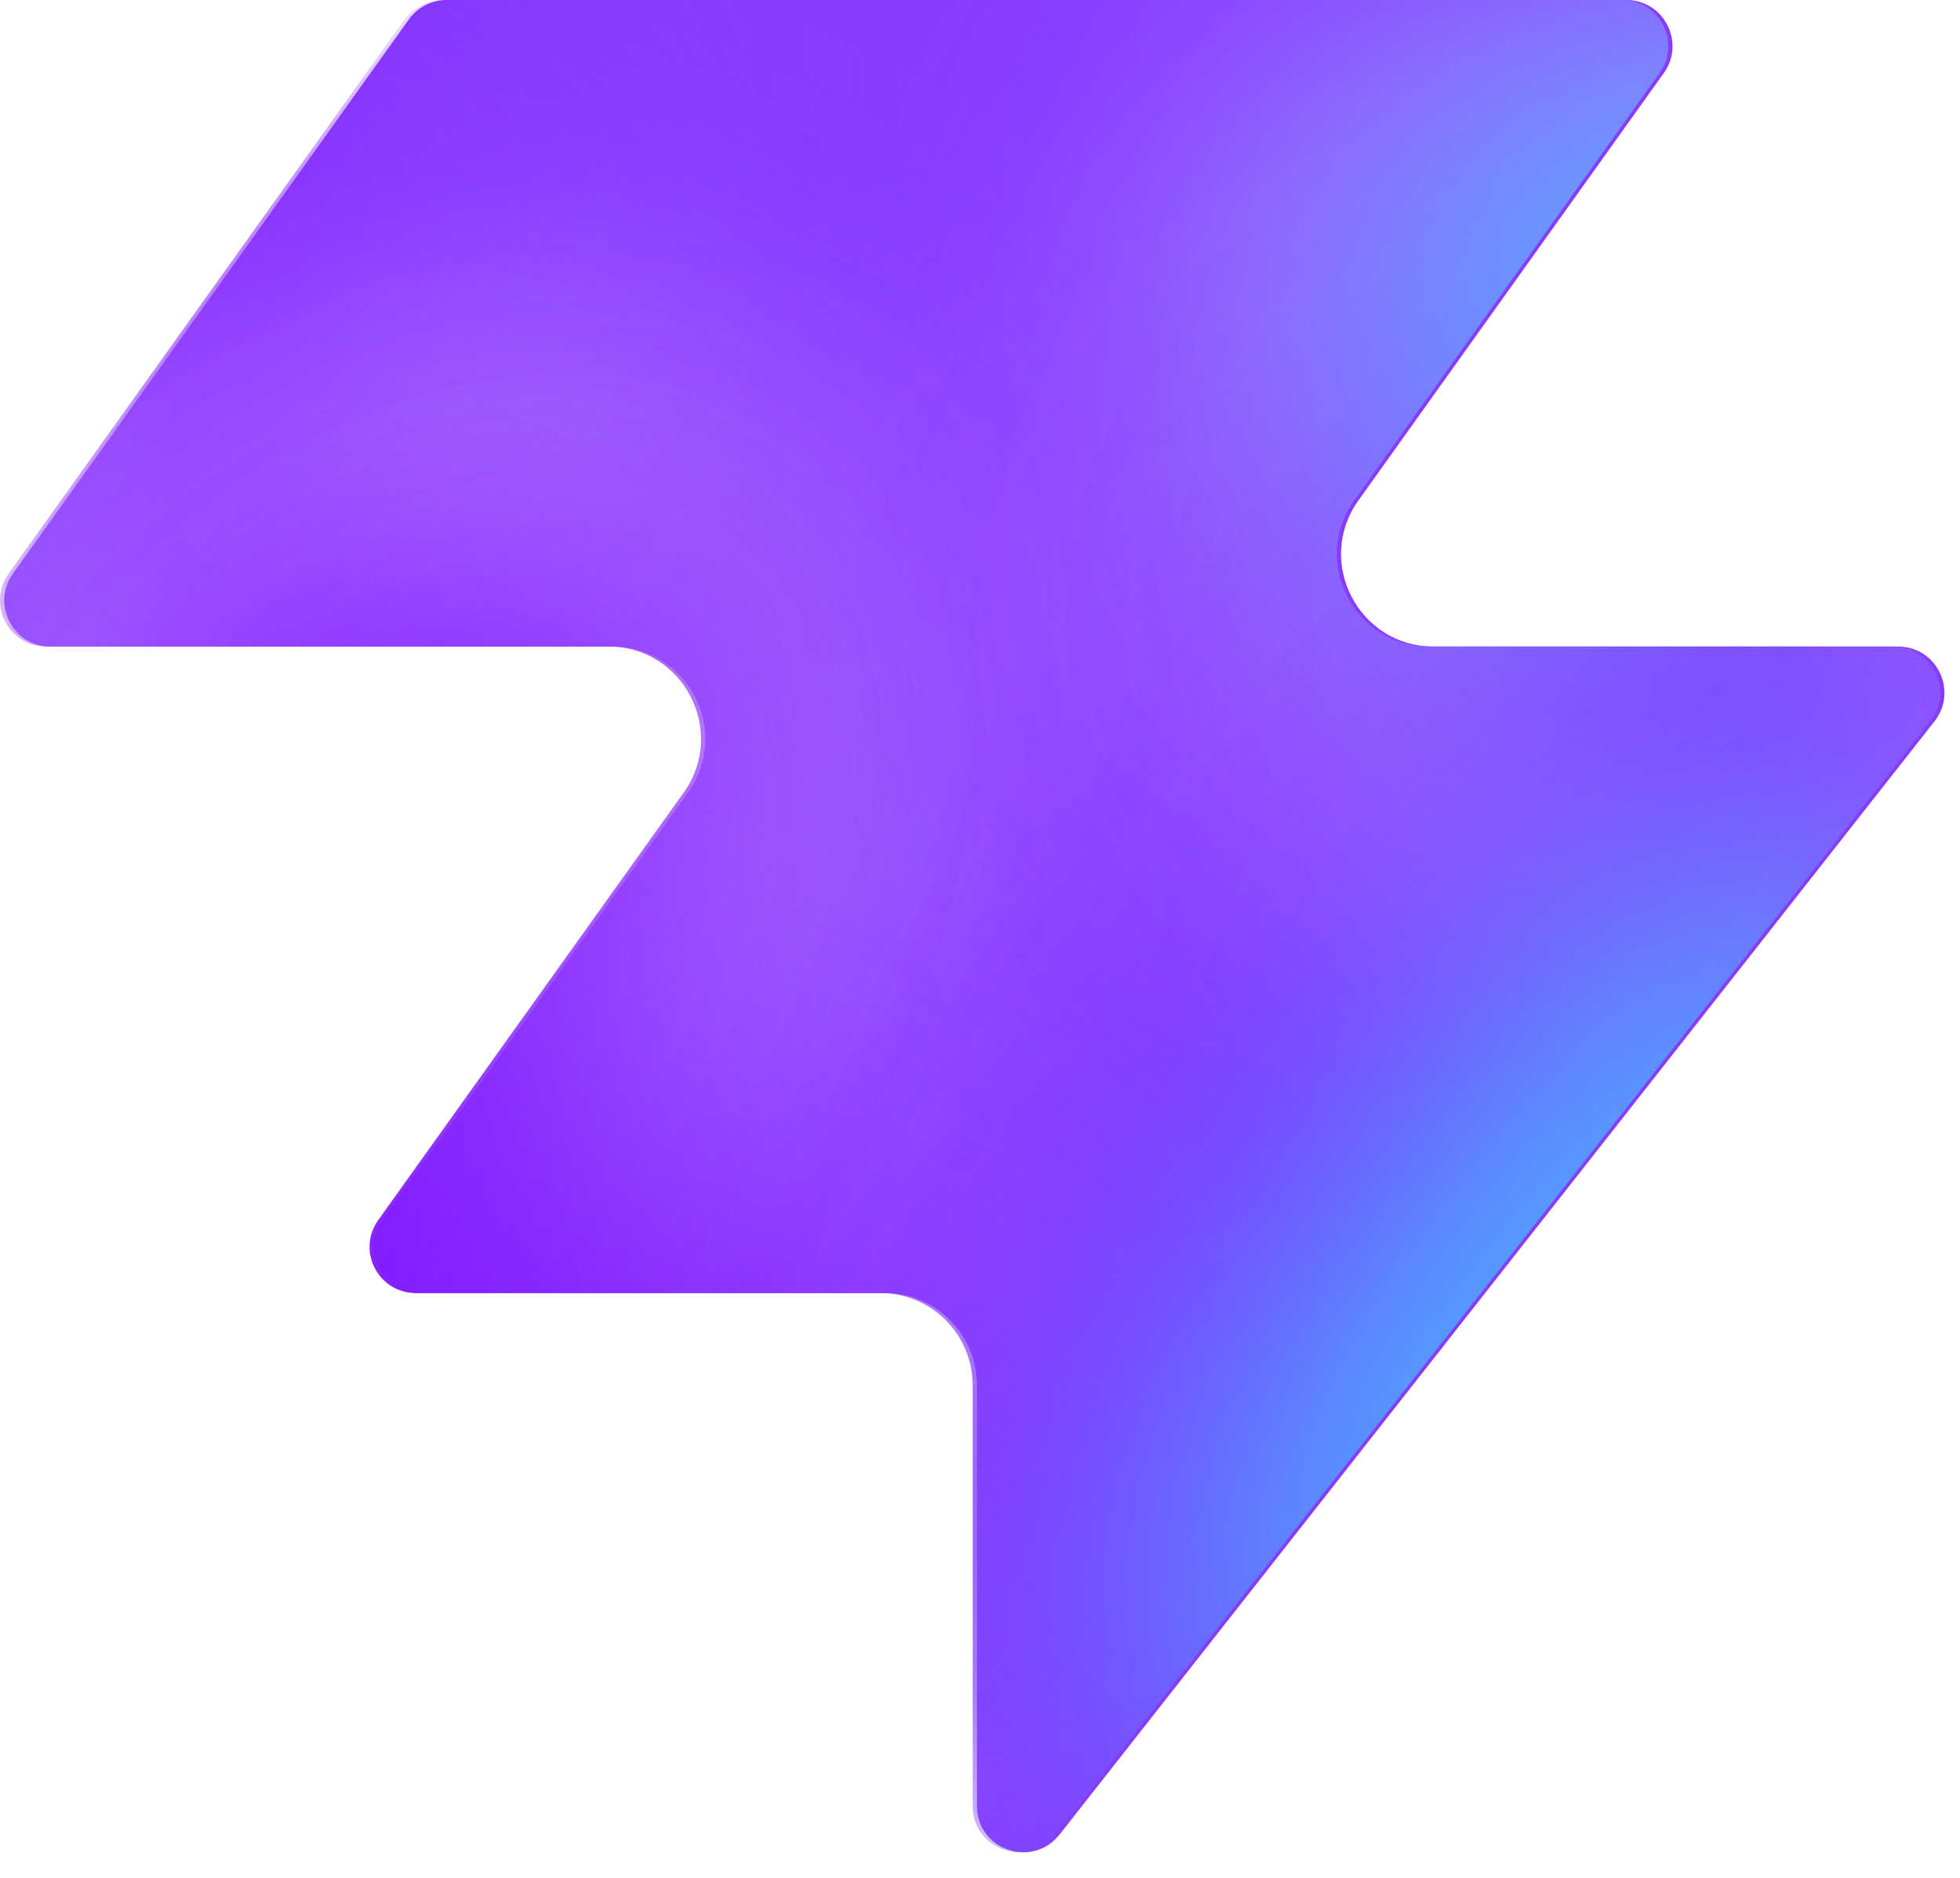
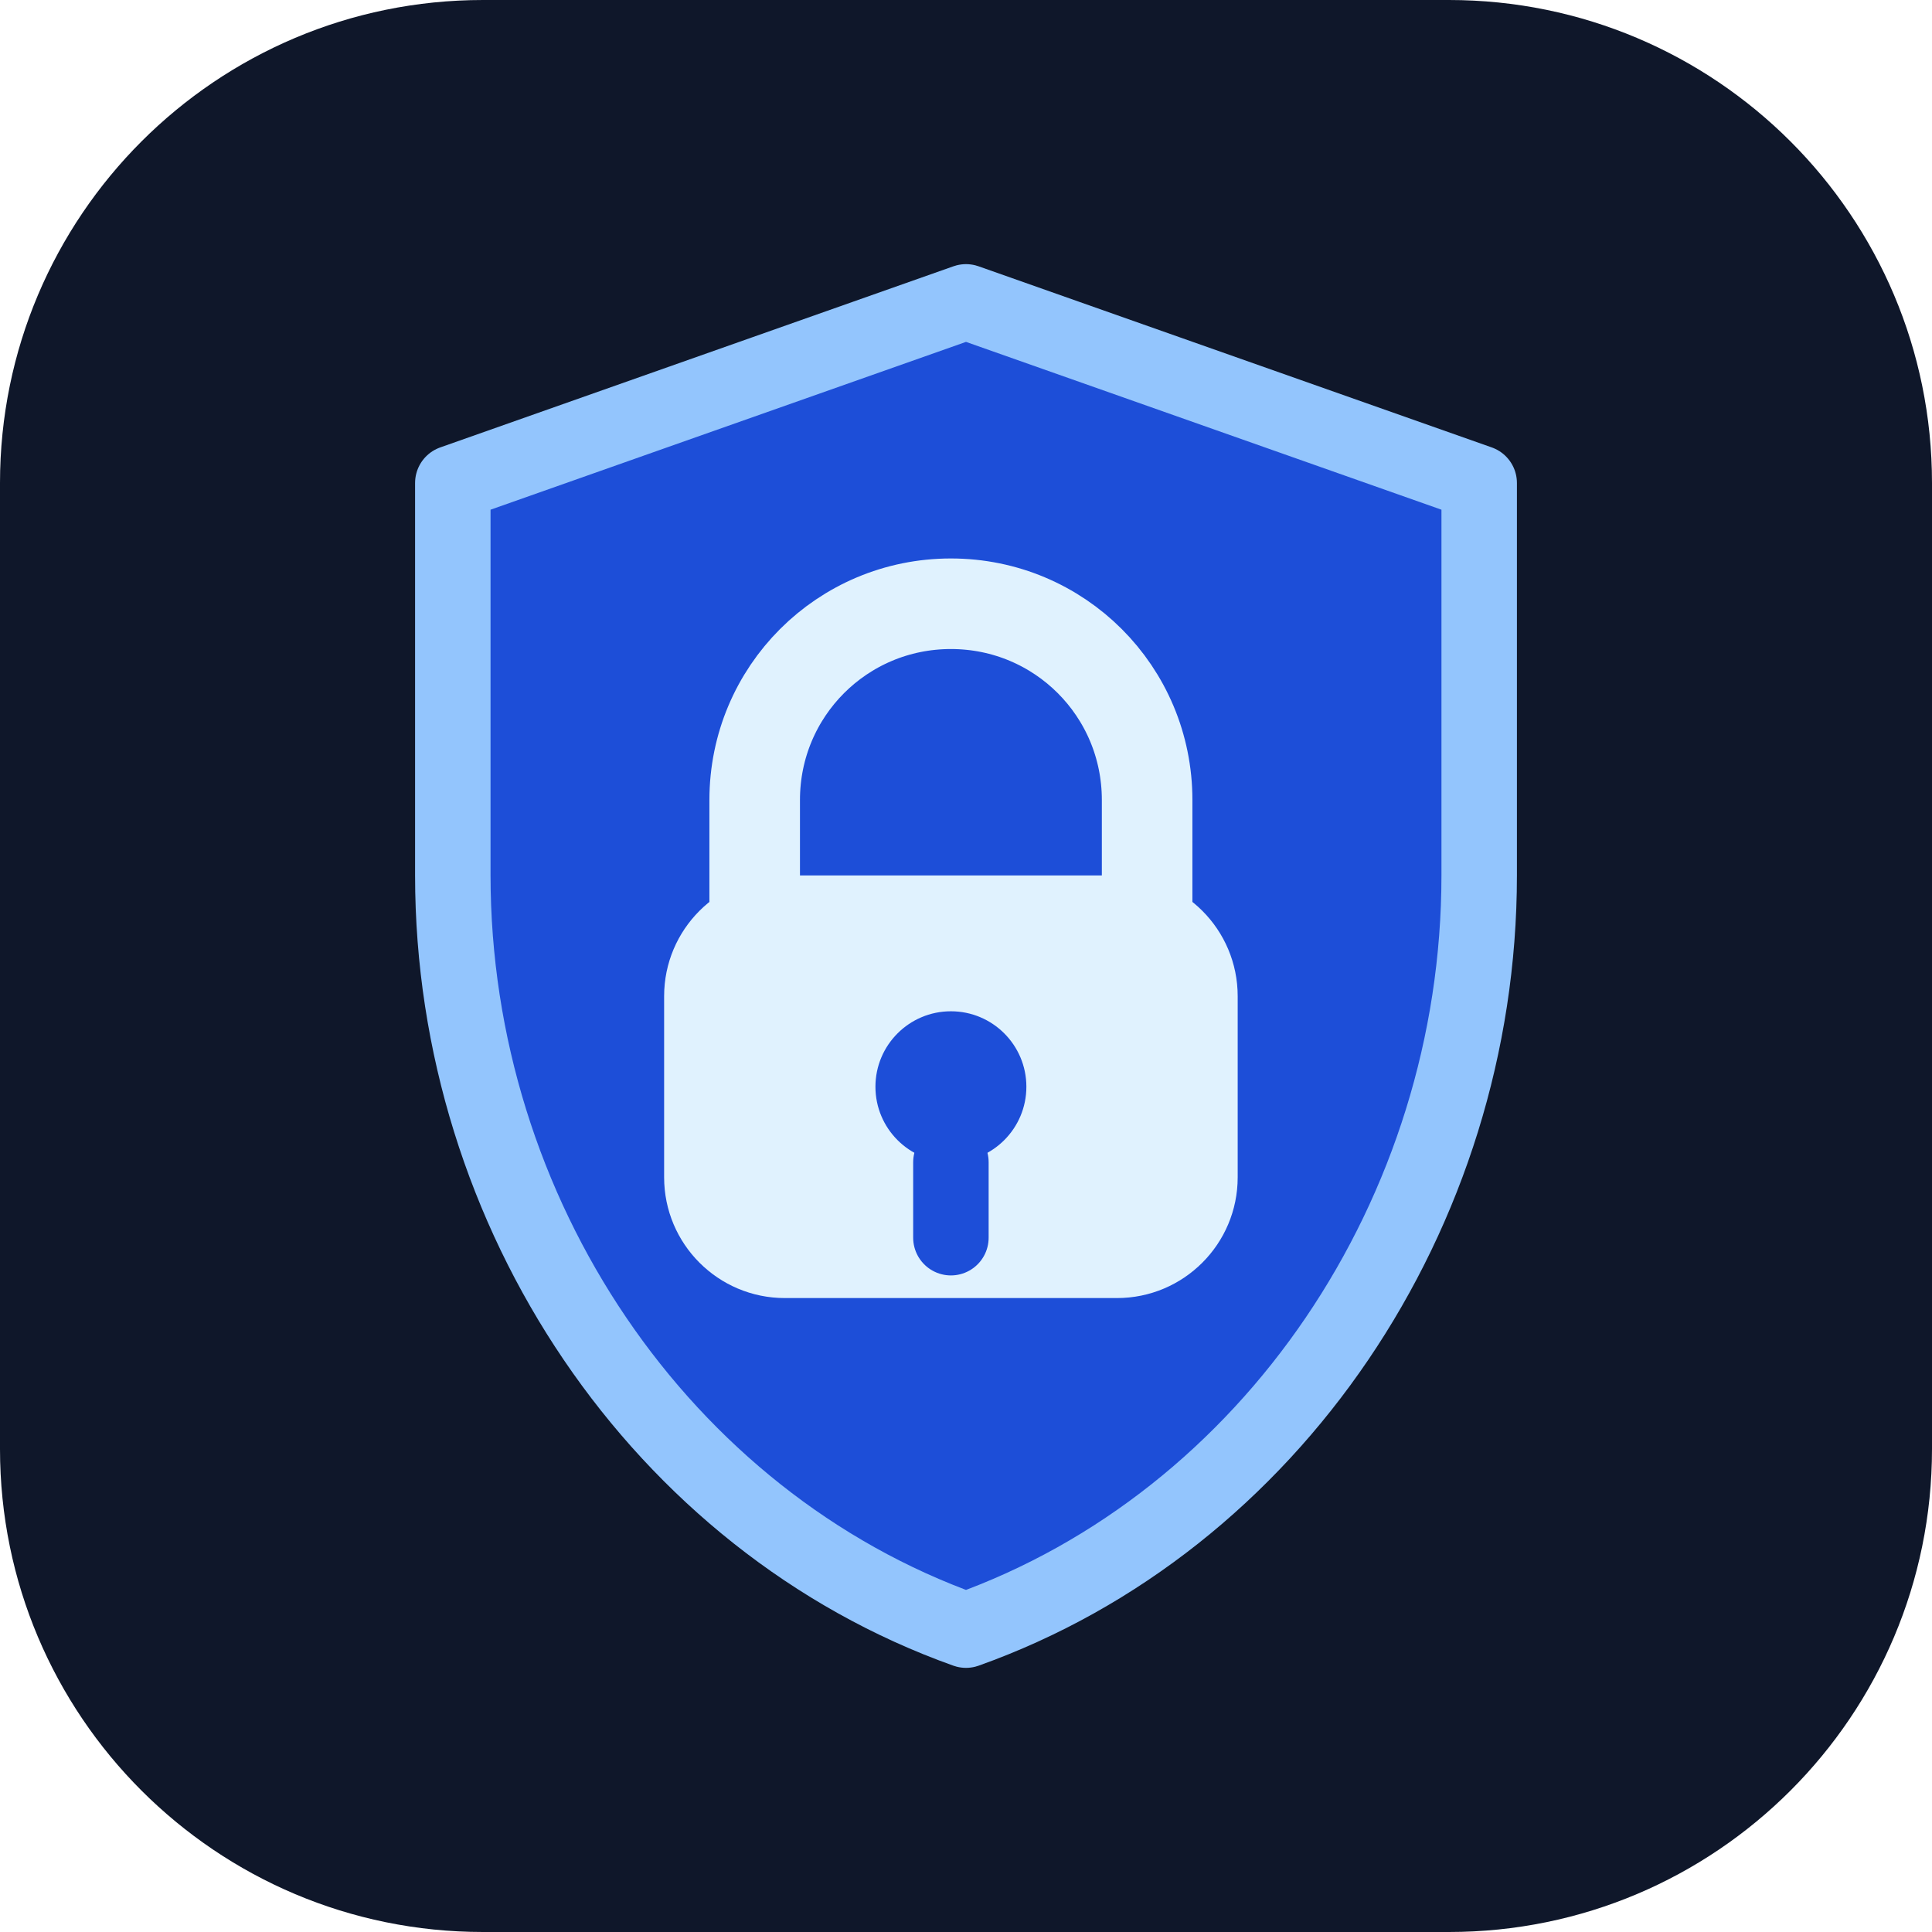
- <svg xmlns="http://www.w3.org/2000/svg" width="48" height="46" fill="none" viewBox="0 0 48 46">
-   <path fill="#863bff" d="M25.946 44.938c-.664.845-2.021.375-2.021-.698V33.937a2.26 2.26 0 0 0-2.262-2.262H10.287c-.92 0-1.456-1.04-.92-1.788l7.48-10.471c1.07-1.497 0-3.578-1.842-3.578H1.237c-.92 0-1.456-1.04-.92-1.788L10.013.474c.214-.297.556-.474.92-.474h28.894c.92 0 1.456 1.04.92 1.788l-7.48 10.471c-1.07 1.498 0 3.579 1.842 3.579h11.377c.943 0 1.473 1.088.89 1.83L25.947 44.94z" style="fill:#863bff;fill:color(display-p3 .525 .23 1);fill-opacity:1" />
-   <mask id="a" width="48" height="46" x="0" y="0" maskUnits="userSpaceOnUse" style="mask-type:alpha">
-     <path fill="#000" d="M25.842 44.938c-.664.844-2.021.375-2.021-.698V33.937a2.26 2.26 0 0 0-2.262-2.262H10.183c-.92 0-1.456-1.04-.92-1.788l7.48-10.471c1.07-1.498 0-3.579-1.842-3.579H1.133c-.92 0-1.456-1.04-.92-1.787L9.91.473c.214-.297.556-.474.92-.474h28.894c.92 0 1.456 1.04.92 1.788l-7.48 10.471c-1.07 1.498 0 3.578 1.842 3.578h11.377c.943 0 1.473 1.088.89 1.832L25.843 44.94z" style="fill:#000;fill-opacity:1" />
-   </mask>
-   <g mask="url(#a)">
-     <g filter="url(#b)">
-       <ellipse cx="5.508" cy="14.704" fill="#ede6ff" rx="5.508" ry="14.704" style="fill:#ede6ff;fill:color(display-p3 .927 .903 1);fill-opacity:1" transform="matrix(.00324 1 1 -.00324 -4.47 31.516)" />
-     </g>
-     <g filter="url(#c)">
-       <ellipse cx="10.399" cy="29.851" fill="#ede6ff" rx="10.399" ry="29.851" style="fill:#ede6ff;fill:color(display-p3 .927 .903 1);fill-opacity:1" transform="matrix(.00324 1 1 -.00324 -39.328 7.883)" />
-     </g>
-     <g filter="url(#d)">
-       <ellipse cx="5.508" cy="30.487" fill="#7e14ff" rx="5.508" ry="30.487" style="fill:#7e14ff;fill:color(display-p3 .492 .077 1);fill-opacity:1" transform="rotate(89.814 -25.913 -14.639)scale(1 -1)" />
-     </g>
-     <g filter="url(#e)">
-       <ellipse cx="5.508" cy="30.599" fill="#7e14ff" rx="5.508" ry="30.599" style="fill:#7e14ff;fill:color(display-p3 .492 .077 1);fill-opacity:1" transform="rotate(89.814 -32.644 -3.334)scale(1 -1)" />
-     </g>
-     <g filter="url(#f)">
-       <ellipse cx="5.508" cy="30.599" fill="#7e14ff" rx="5.508" ry="30.599" style="fill:#7e14ff;fill:color(display-p3 .492 .077 1);fill-opacity:1" transform="matrix(.00324 1 1 -.00324 -34.34 30.47)" />
-     </g>
-     <g filter="url(#g)">
-       <ellipse cx="14.072" cy="22.078" fill="#ede6ff" rx="14.072" ry="22.078" style="fill:#ede6ff;fill:color(display-p3 .927 .903 1);fill-opacity:1" transform="rotate(93.35 24.506 48.493)scale(-1 1)" />
-     </g>
-     <g filter="url(#h)">
-       <ellipse cx="3.47" cy="21.501" fill="#7e14ff" rx="3.47" ry="21.501" style="fill:#7e14ff;fill:color(display-p3 .492 .077 1);fill-opacity:1" transform="rotate(89.009 28.708 47.59)scale(-1 1)" />
-     </g>
-     <g filter="url(#i)">
-       <ellipse cx="3.47" cy="21.501" fill="#7e14ff" rx="3.47" ry="21.501" style="fill:#7e14ff;fill:color(display-p3 .492 .077 1);fill-opacity:1" transform="rotate(89.009 28.708 47.59)scale(-1 1)" />
-     </g>
-     <g filter="url(#j)">
-       <ellipse cx=".387" cy="8.972" fill="#7e14ff" rx="4.407" ry="29.108" style="fill:#7e14ff;fill:color(display-p3 .492 .077 1);fill-opacity:1" transform="rotate(39.51 .387 8.972)" />
-     </g>
-     <g filter="url(#k)">
-       <ellipse cx="47.523" cy="-6.092" fill="#7e14ff" rx="4.407" ry="29.108" style="fill:#7e14ff;fill:color(display-p3 .492 .077 1);fill-opacity:1" transform="rotate(37.892 47.523 -6.092)" />
-     </g>
-     <g filter="url(#l)">
-       <ellipse cx="41.412" cy="6.333" fill="#47bfff" rx="5.971" ry="9.665" style="fill:#47bfff;fill:color(display-p3 .28 .748 1);fill-opacity:1" transform="rotate(37.892 41.412 6.333)" />
-     </g>
-     <g filter="url(#m)">
-       <ellipse cx="-1.879" cy="38.332" fill="#7e14ff" rx="4.407" ry="29.108" style="fill:#7e14ff;fill:color(display-p3 .492 .077 1);fill-opacity:1" transform="rotate(37.892 -1.88 38.332)" />
-     </g>
-     <g filter="url(#n)">
-       <ellipse cx="-1.879" cy="38.332" fill="#7e14ff" rx="4.407" ry="29.108" style="fill:#7e14ff;fill:color(display-p3 .492 .077 1);fill-opacity:1" transform="rotate(37.892 -1.88 38.332)" />
-     </g>
-     <g filter="url(#o)">
-       <ellipse cx="35.651" cy="29.907" fill="#7e14ff" rx="4.407" ry="29.108" style="fill:#7e14ff;fill:color(display-p3 .492 .077 1);fill-opacity:1" transform="rotate(37.892 35.651 29.907)" />
-     </g>
-     <g filter="url(#p)">
-       <ellipse cx="38.418" cy="32.4" fill="#47bfff" rx="5.971" ry="15.297" style="fill:#47bfff;fill:color(display-p3 .28 .748 1);fill-opacity:1" transform="rotate(37.892 38.418 32.4)" />
-     </g>
-   </g>
-   <defs>
-     <filter id="b" width="60.045" height="41.654" x="-19.77" y="16.149" color-interpolation-filters="sRGB" filterUnits="userSpaceOnUse">
-       <feFlood flood-opacity="0" result="BackgroundImageFix" />
-       <feBlend in="SourceGraphic" in2="BackgroundImageFix" result="shape" />
-       <feGaussianBlur result="effect1_foregroundBlur_2002_17158" stdDeviation="7.659" />
-     </filter>
-     <filter id="c" width="90.34" height="51.437" x="-54.613" y="-7.533" color-interpolation-filters="sRGB" filterUnits="userSpaceOnUse">
-       <feFlood flood-opacity="0" result="BackgroundImageFix" />
-       <feBlend in="SourceGraphic" in2="BackgroundImageFix" result="shape" />
-       <feGaussianBlur result="effect1_foregroundBlur_2002_17158" stdDeviation="7.659" />
-     </filter>
-     <filter id="d" width="79.355" height="29.4" x="-49.64" y="2.03" color-interpolation-filters="sRGB" filterUnits="userSpaceOnUse">
-       <feFlood flood-opacity="0" result="BackgroundImageFix" />
-       <feBlend in="SourceGraphic" in2="BackgroundImageFix" result="shape" />
-       <feGaussianBlur result="effect1_foregroundBlur_2002_17158" stdDeviation="4.596" />
-     </filter>
-     <filter id="e" width="79.579" height="29.4" x="-45.045" y="20.029" color-interpolation-filters="sRGB" filterUnits="userSpaceOnUse">
-       <feFlood flood-opacity="0" result="BackgroundImageFix" />
-       <feBlend in="SourceGraphic" in2="BackgroundImageFix" result="shape" />
-       <feGaussianBlur result="effect1_foregroundBlur_2002_17158" stdDeviation="4.596" />
-     </filter>
-     <filter id="f" width="79.579" height="29.4" x="-43.513" y="21.178" color-interpolation-filters="sRGB" filterUnits="userSpaceOnUse">
-       <feFlood flood-opacity="0" result="BackgroundImageFix" />
-       <feBlend in="SourceGraphic" in2="BackgroundImageFix" result="shape" />
-       <feGaussianBlur result="effect1_foregroundBlur_2002_17158" stdDeviation="4.596" />
-     </filter>
-     <filter id="g" width="74.749" height="58.852" x="15.756" y="-17.901" color-interpolation-filters="sRGB" filterUnits="userSpaceOnUse">
-       <feFlood flood-opacity="0" result="BackgroundImageFix" />
-       <feBlend in="SourceGraphic" in2="BackgroundImageFix" result="shape" />
-       <feGaussianBlur result="effect1_foregroundBlur_2002_17158" stdDeviation="7.659" />
-     </filter>
-     <filter id="h" width="61.377" height="25.362" x="23.548" y="2.284" color-interpolation-filters="sRGB" filterUnits="userSpaceOnUse">
-       <feFlood flood-opacity="0" result="BackgroundImageFix" />
-       <feBlend in="SourceGraphic" in2="BackgroundImageFix" result="shape" />
-       <feGaussianBlur result="effect1_foregroundBlur_2002_17158" stdDeviation="4.596" />
-     </filter>
-     <filter id="i" width="61.377" height="25.362" x="23.548" y="2.284" color-interpolation-filters="sRGB" filterUnits="userSpaceOnUse">
-       <feFlood flood-opacity="0" result="BackgroundImageFix" />
-       <feBlend in="SourceGraphic" in2="BackgroundImageFix" result="shape" />
-       <feGaussianBlur result="effect1_foregroundBlur_2002_17158" stdDeviation="4.596" />
-     </filter>
-     <filter id="j" width="56.045" height="63.649" x="-27.636" y="-22.853" color-interpolation-filters="sRGB" filterUnits="userSpaceOnUse">
-       <feFlood flood-opacity="0" result="BackgroundImageFix" />
-       <feBlend in="SourceGraphic" in2="BackgroundImageFix" result="shape" />
-       <feGaussianBlur result="effect1_foregroundBlur_2002_17158" stdDeviation="4.596" />
-     </filter>
-     <filter id="k" width="54.814" height="64.646" x="20.116" y="-38.415" color-interpolation-filters="sRGB" filterUnits="userSpaceOnUse">
-       <feFlood flood-opacity="0" result="BackgroundImageFix" />
-       <feBlend in="SourceGraphic" in2="BackgroundImageFix" result="shape" />
-       <feGaussianBlur result="effect1_foregroundBlur_2002_17158" stdDeviation="4.596" />
-     </filter>
-     <filter id="l" width="33.541" height="35.313" x="24.641" y="-11.323" color-interpolation-filters="sRGB" filterUnits="userSpaceOnUse">
-       <feFlood flood-opacity="0" result="BackgroundImageFix" />
-       <feBlend in="SourceGraphic" in2="BackgroundImageFix" result="shape" />
-       <feGaussianBlur result="effect1_foregroundBlur_2002_17158" stdDeviation="4.596" />
-     </filter>
-     <filter id="m" width="54.814" height="64.646" x="-29.286" y="6.009" color-interpolation-filters="sRGB" filterUnits="userSpaceOnUse">
-       <feFlood flood-opacity="0" result="BackgroundImageFix" />
-       <feBlend in="SourceGraphic" in2="BackgroundImageFix" result="shape" />
-       <feGaussianBlur result="effect1_foregroundBlur_2002_17158" stdDeviation="4.596" />
-     </filter>
-     <filter id="n" width="54.814" height="64.646" x="-29.286" y="6.009" color-interpolation-filters="sRGB" filterUnits="userSpaceOnUse">
-       <feFlood flood-opacity="0" result="BackgroundImageFix" />
-       <feBlend in="SourceGraphic" in2="BackgroundImageFix" result="shape" />
-       <feGaussianBlur result="effect1_foregroundBlur_2002_17158" stdDeviation="4.596" />
-     </filter>
-     <filter id="o" width="54.814" height="64.646" x="8.244" y="-2.416" color-interpolation-filters="sRGB" filterUnits="userSpaceOnUse">
-       <feFlood flood-opacity="0" result="BackgroundImageFix" />
-       <feBlend in="SourceGraphic" in2="BackgroundImageFix" result="shape" />
-       <feGaussianBlur result="effect1_foregroundBlur_2002_17158" stdDeviation="4.596" />
-     </filter>
-     <filter id="p" width="39.409" height="43.623" x="18.713" y="10.588" color-interpolation-filters="sRGB" filterUnits="userSpaceOnUse">
-       <feFlood flood-opacity="0" result="BackgroundImageFix" />
-       <feBlend in="SourceGraphic" in2="BackgroundImageFix" result="shape" />
-       <feGaussianBlur result="effect1_foregroundBlur_2002_17158" stdDeviation="4.596" />
-     </filter>
-   </defs>
+ <svg xmlns="http://www.w3.org/2000/svg" viewBox="0 0 64 64" fill="none">
+   <rect width="64" height="64" rx="16" fill="#0f172a" />
+   <path d="M32 10L49 16V29C49 40.2 42.1 50.4 32 54C21.9 50.4 15 40.2 15 29V16L32 10Z" fill="#1d4ed8" stroke="#93c5fd" stroke-width="2.5" stroke-linejoin="round" />
+   <path d="M25 30V26.5C25 22.9 27.9 20 31.5 20C35.1 20 38 22.9 38 26.5V30" stroke="#e0f2fe" stroke-width="3" stroke-linecap="round" />
+   <rect x="22" y="29" width="19" height="14" rx="4" fill="#e0f2fe" />
+   <circle cx="31.5" cy="36" r="2.5" fill="#1d4ed8" />
+   <path d="M31.5 38.5V41" stroke="#1d4ed8" stroke-width="2.5" stroke-linecap="round" />
</svg>
